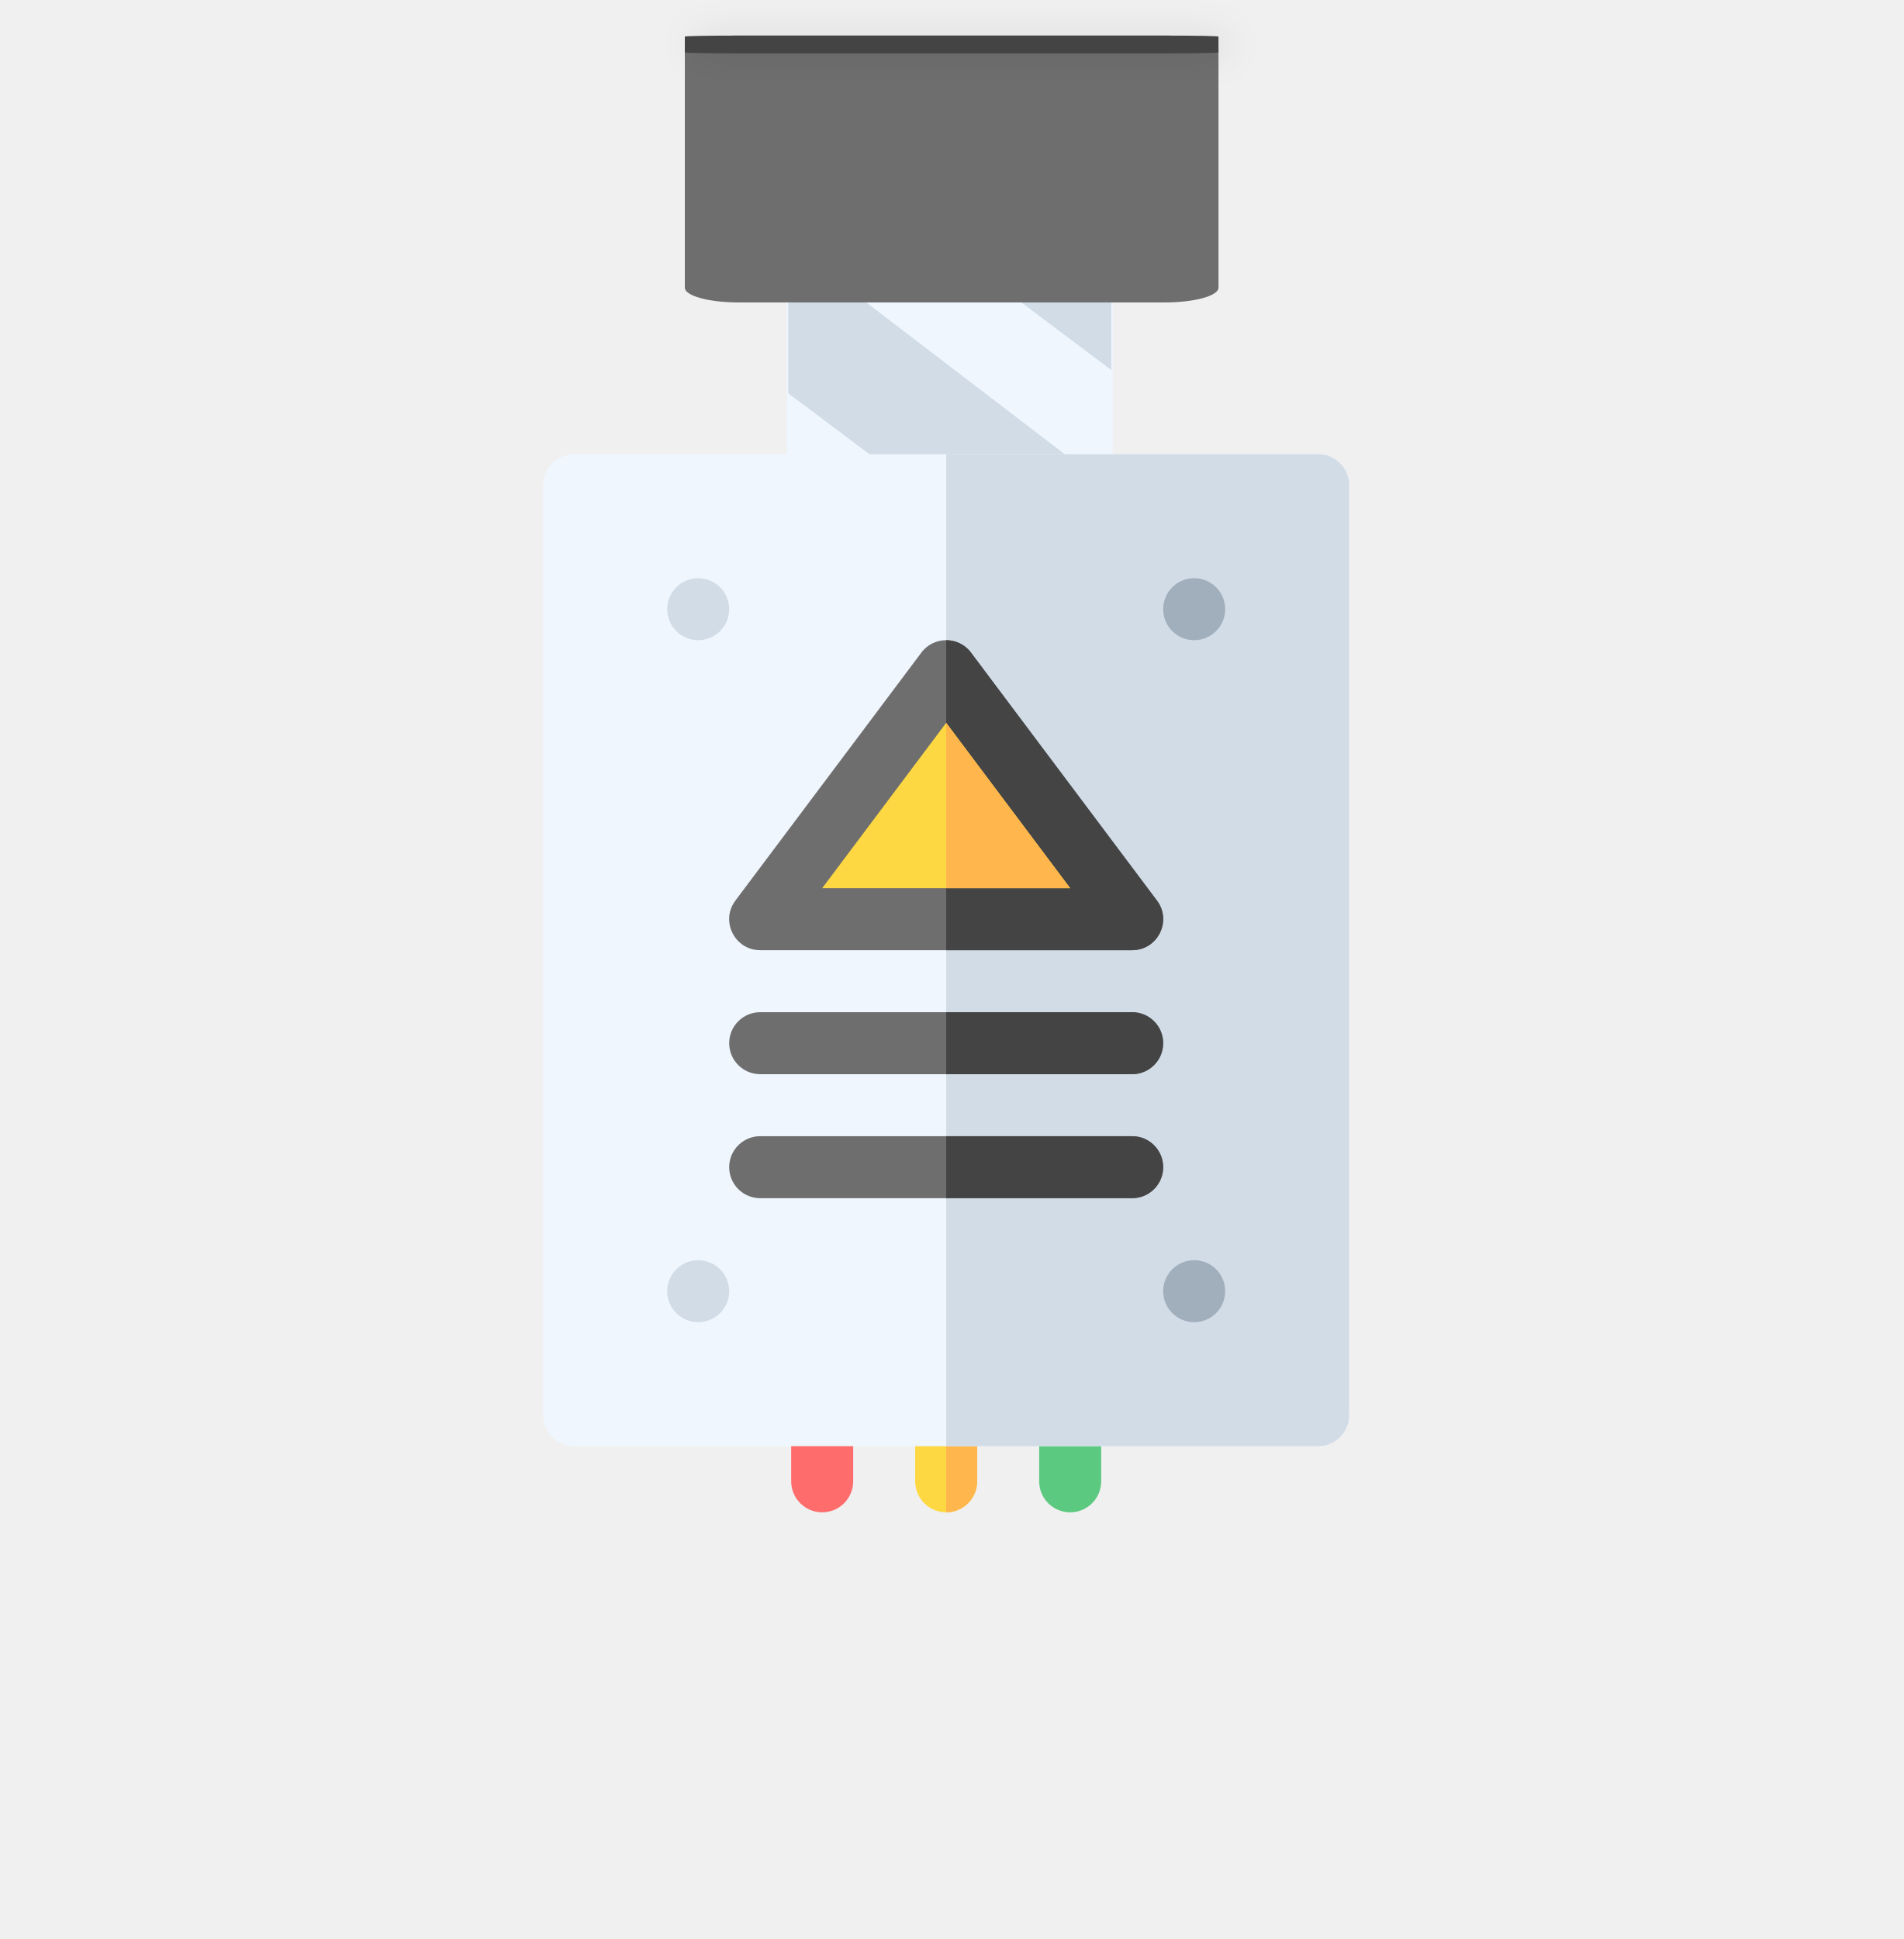
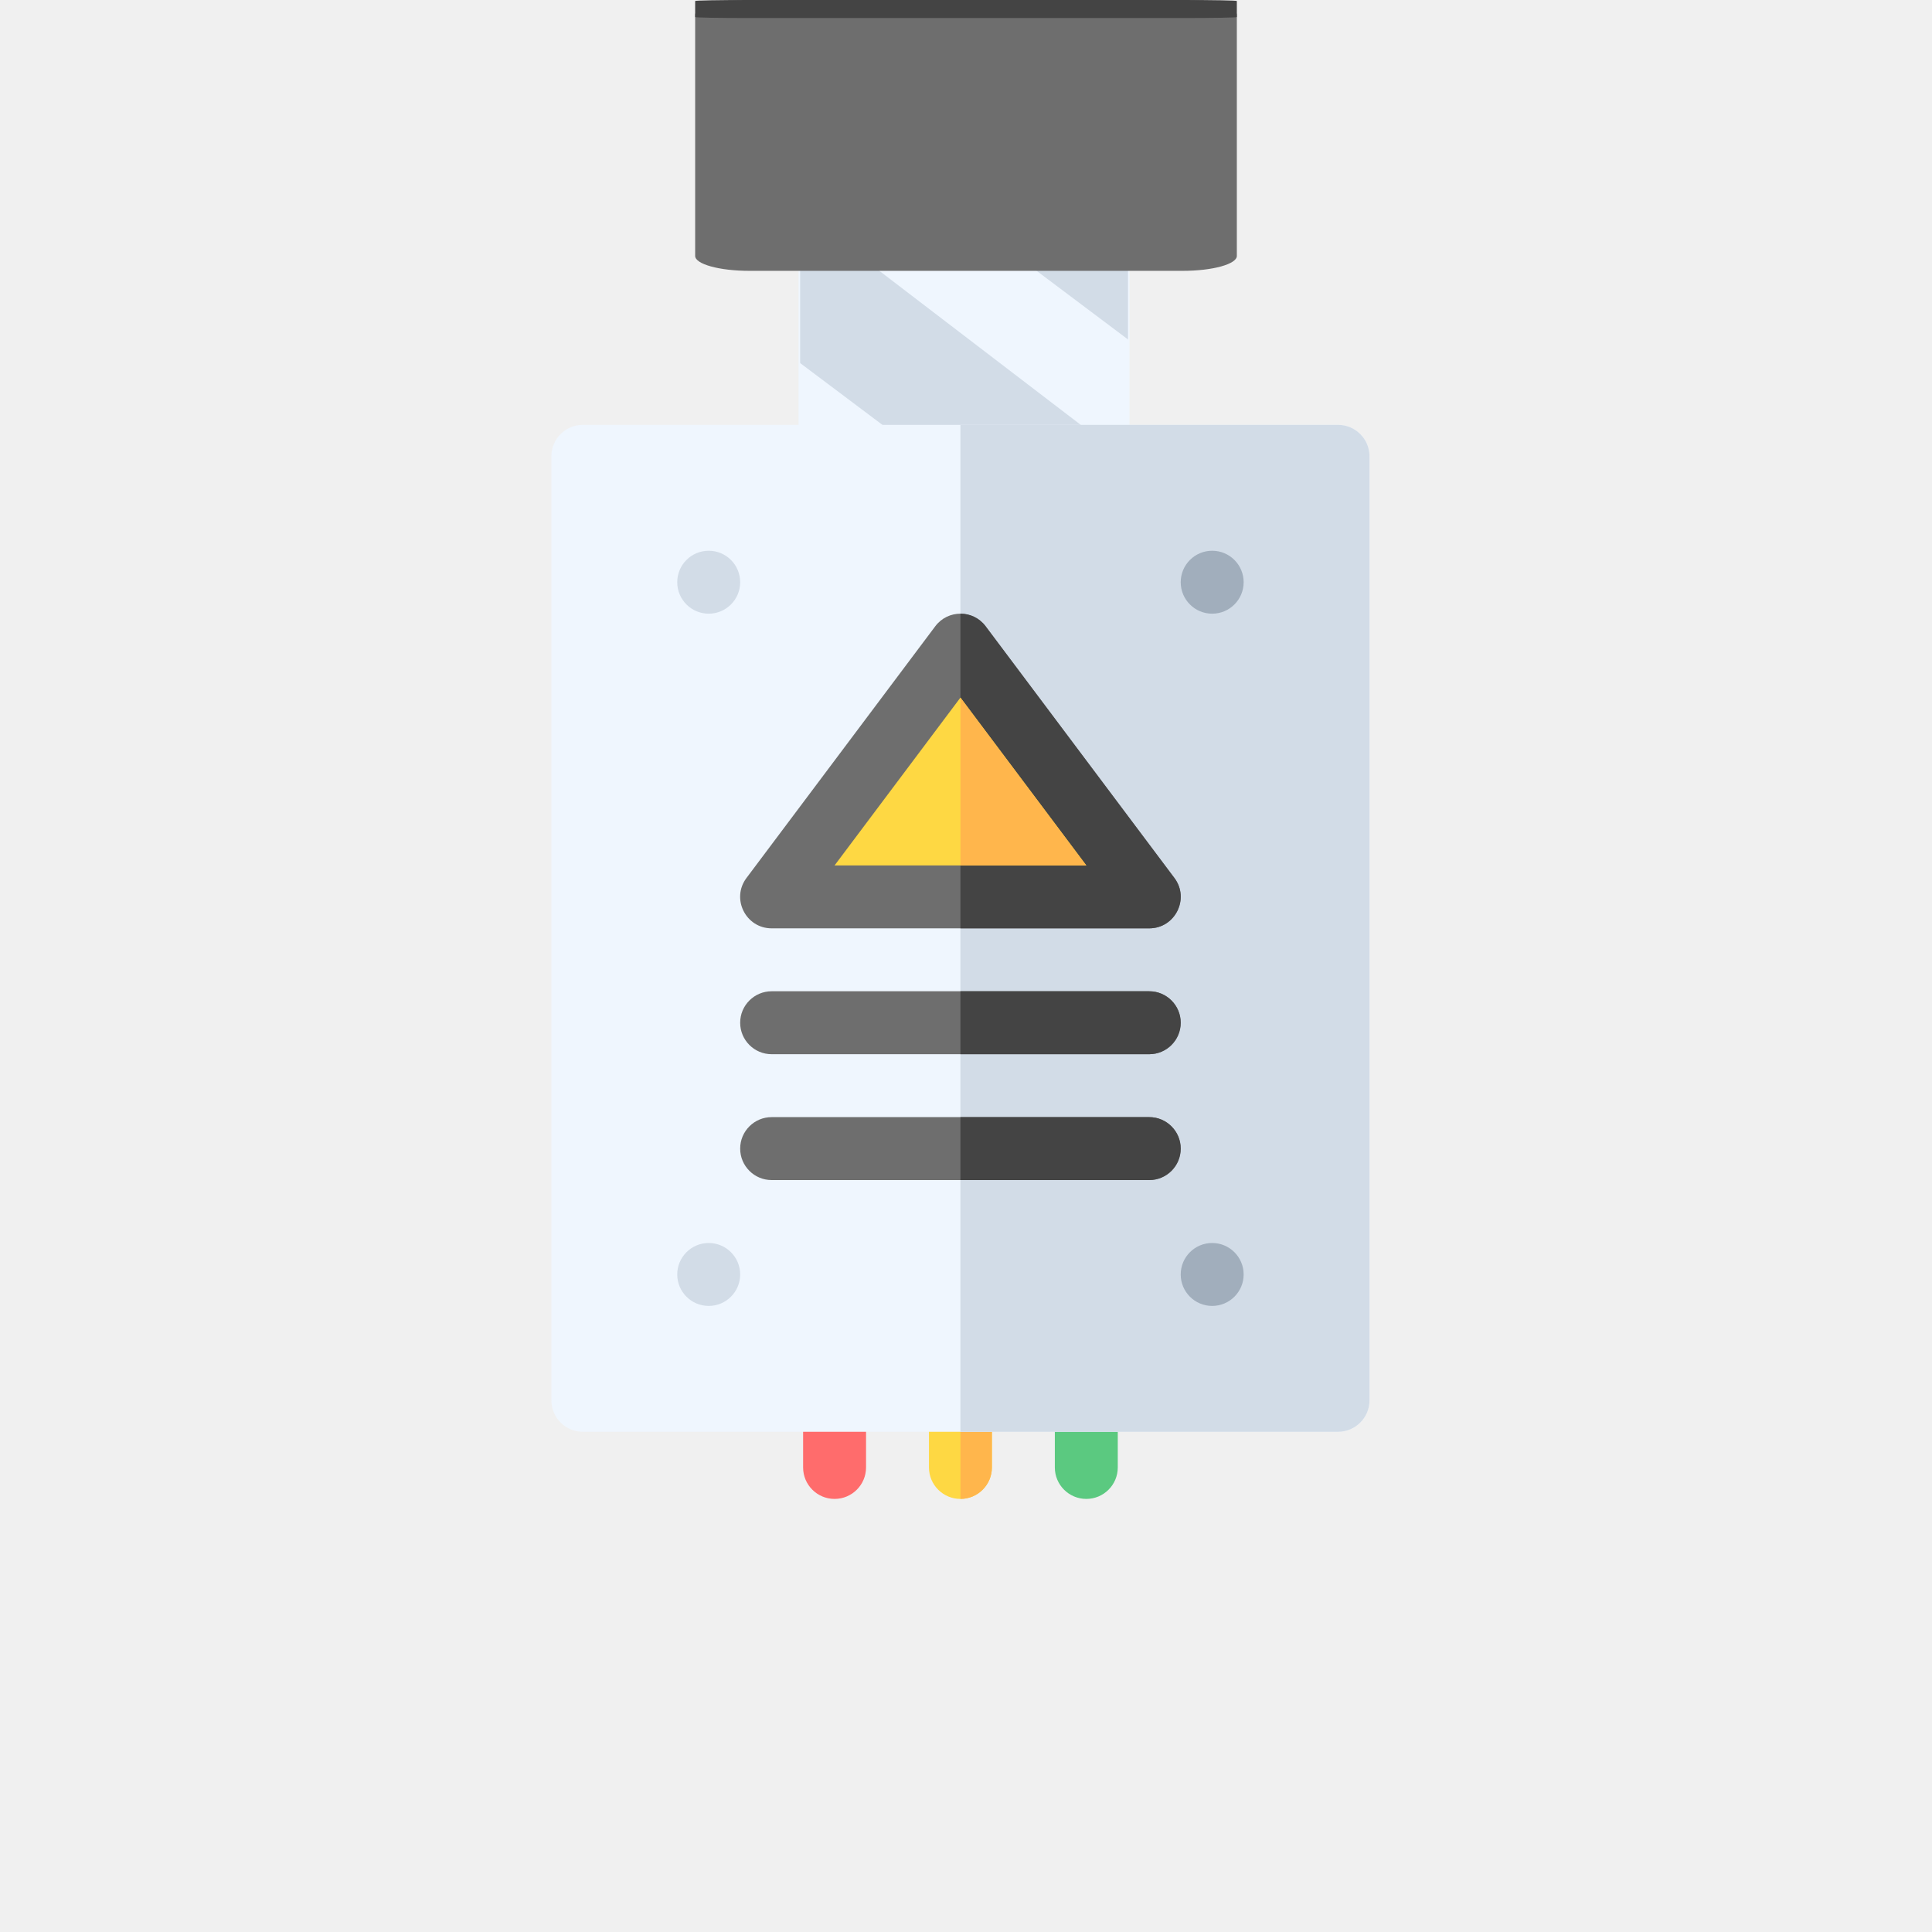
- <svg xmlns="http://www.w3.org/2000/svg" width="214" height="218" viewBox="0 0 214 218" fill="none">
-   <path d="M88.454 64.196L88.454 69.493L88.454 83.323L88.454 104.757L88.454 112.775L88.841 123.456C89.713 126.016 91.945 127.841 94.564 127.841L119.002 127.841C122.374 127.841 125.111 124.812 125.111 121.081L125.111 83.323L125.111 74.459L125.111 64.196L125.111 42.762L125.111 33.668L125.111 23.635L125.111 19.678C125.111 15.947 122.374 12.918 119.002 12.918L94.564 12.918C91.191 12.918 88.454 15.947 88.454 19.678L88.454 64.196Z" fill="#EFF6FE" />
-   <path d="M111.536 92.215L130.29 92.215C131.247 92.215 132.169 92.077 133.018 91.83L132.309 91.186L131.818 91.186L124.813 91.224L124.813 85.419L88.744 57.238L88.744 74.407L111.536 92.215Z" fill="#D2DCE7" />
-   <mask id="mask0" mask-type="alpha" maskUnits="userSpaceOnUse" x="88" y="13" width="37" height="170">
-     <path d="M88.628 88.561L88.628 96.365L88.628 116.741L88.628 148.32L88.628 160.133L89.011 175.869C89.875 179.641 92.086 182.33 94.681 182.33L118.893 182.33C122.234 182.33 124.946 177.868 124.946 172.37L124.946 116.741L124.946 103.681L124.946 88.561L124.946 56.981L124.946 43.583L124.946 28.802L124.946 22.972C124.946 17.474 122.235 13.012 118.893 13.012L94.681 13.012C91.34 13.012 88.628 17.474 88.628 22.972L88.628 88.561Z" fill="#EFF6FE" />
+ <svg xmlns="http://www.w3.org/2000/svg" width="214" height="214" viewBox="0 0 214 214" fill="none">
+   <path d="M88.454 60.196L88.454 65.493L88.454 79.323L88.454 100.757L88.454 108.775L88.841 119.456C89.713 122.016 91.945 123.841 94.564 123.841L119.002 123.841C122.374 123.841 125.111 120.812 125.111 117.081L125.111 79.323L125.111 70.459L125.111 60.196L125.111 38.762L125.111 29.668L125.111 19.635L125.111 15.678C125.111 11.947 122.374 8.918 119.002 8.918L94.564 8.918C91.191 8.918 88.454 11.947 88.454 15.678L88.454 60.196Z" fill="#EFF6FE" />
+   <path d="M111.536 88.215L130.29 88.215C131.247 88.215 132.169 88.077 133.018 87.83L132.309 87.186L131.818 87.186L124.813 87.224L124.813 81.419L88.744 53.238L88.744 70.407L111.536 88.215Z" fill="#D2DCE7" />
+   <mask id="mask0" mask-type="alpha" maskUnits="userSpaceOnUse" x="88" y="9" width="37" height="170">
+     <path d="M88.628 84.561L88.628 92.365L88.628 112.741L88.628 144.32L88.628 156.133L89.011 171.869C89.875 175.641 92.086 178.33 94.681 178.33L118.893 178.33C122.234 178.33 124.946 173.868 124.946 168.37L124.946 112.741L124.946 99.681L124.946 84.561L124.946 52.981L124.946 39.583L124.946 24.802L124.946 18.972C124.946 13.474 122.235 9.012 118.893 9.012L94.681 9.012C91.34 9.012 88.628 13.474 88.628 18.972L88.628 84.561Z" fill="#EFF6FE" />
  </mask>
  <g mask="url(#mask0)">
-     <path d="M125.441 71.865L126.38 63.945C127.344 63.933 130.518 60.233 131.37 59.977L91.76 29.686L86.665 29.747L69.637 29.951L125.441 71.865Z" fill="#D2DCE7" />
-     <path d="M86.665 25.797L91.76 29.686L86.665 29.747L86.665 25.797Z" fill="#D2DCE7" />
-     <path d="M125.441 41.974L126.38 34.054C127.344 34.042 130.518 30.343 131.37 30.086L91.76 -0.205L86.665 -0.144L69.637 0.061L125.441 41.974Z" fill="#D2DCE7" />
-     <path d="M86.665 -4.094L91.76 -0.205L86.665 -0.144L86.665 -4.094Z" fill="#D2DCE7" />
+     <path d="M125.441 67.865L126.38 59.945C127.344 59.933 130.518 56.233 131.37 55.977L91.76 25.686L86.665 25.747L69.637 25.951L125.441 67.865Z" fill="#D2DCE7" />
+     <path d="M86.665 21.797L91.76 25.686L86.665 25.747L86.665 21.797Z" fill="#D2DCE7" />
+     <path d="M125.441 37.974L126.38 30.054C127.344 30.043 130.518 26.343 131.37 26.086L91.76 -4.205L86.665 -4.144L69.637 -3.939L125.441 37.974Z" fill="#D2DCE7" />
+     <path d="M86.665 -8.094L91.76 -4.205L86.665 -4.144L86.665 -8.094Z" fill="#D2DCE7" />
  </g>
-   <path d="M131 4L83 4C79.688 4 77 4.741 77 5.654L77 32.346C77 33.259 79.688 34 83 34L131 34C134.312 34 137 33.259 137 32.346L137 5.654C137 4.741 134.312 4 131 4Z" fill="#6E6E6E" />
-   <g filter="url(#filter0_d)">
-     <path d="M131 4L83 4C79.688 4 77 4.049 77 4.11L77 5.89C77 5.951 79.688 6 83 6L131 6C134.312 6 137 5.951 137 5.89L137 4.11C137 4.049 134.312 4 131 4Z" fill="#444444" />
-   </g>
+   <path d="M131 1.9746e-05L83 2.194e-06C79.688 9.82913e-07 77 0.741 77 1.654L77 28.346C77 29.259 79.688 30 83 30L131 30C134.312 30 137 29.259 137 28.346L137 1.654C137 0.741 134.312 2.09571e-05 131 1.9746e-05Z" fill="#6E6E6E" />
+   <path d="M131 1.97459e-05L83 2.19398e-06C79.688 9.82905e-07 77 0.049 77 0.11L77 1.89C77 1.951 79.688 2 83 2L131 2C134.312 2 137 1.951 137 1.89L137 0.11C137 0.049 134.312 2.09569e-05 131 1.97459e-05Z" fill="#444444" />
  <g clip-path="url(#clip0)">
-     <path d="M92.442 170.029C90.518 170.029 88.957 168.469 88.957 166.544V159.108C88.957 157.184 90.518 155.623 92.442 155.623C94.367 155.623 95.928 157.184 95.928 159.108V166.544C95.928 168.469 94.367 170.029 92.442 170.029Z" fill="#FF6C6C" />
-     <path d="M120.326 170.029C118.401 170.029 116.84 168.469 116.84 166.544V159.108C116.84 157.184 118.401 155.623 120.326 155.623C122.251 155.623 123.811 157.184 123.811 159.108V166.544C123.811 168.469 122.251 170.029 120.326 170.029Z" fill="#5BC980" />
-     <path d="M109.869 159.108V166.544C109.869 168.468 108.308 170.029 106.384 170.029C104.46 170.029 102.898 168.468 102.898 166.544V159.108C102.898 157.185 104.46 155.623 106.384 155.623C108.308 155.623 109.869 157.185 109.869 159.108Z" fill="#FED843" />
-     <path d="M109.869 159.108V166.544C109.869 168.468 108.308 170.029 106.384 170.029V155.623C108.308 155.623 109.869 157.185 109.869 159.108Z" fill="#FFB64C" />
-     <path d="M151.695 93.484V54.548C151.695 52.624 150.133 51.062 148.209 51.062H64.559C62.635 51.062 61.074 52.624 61.074 54.548V159.108C61.074 161.032 62.635 162.593 64.559 162.593H148.209C150.133 162.593 151.695 161.032 151.695 159.108V113.201C151.695 108.875 151.695 107.815 151.695 103.27C151.695 98.725 151.695 97.448 151.695 93.484Z" fill="#EFF6FE" />
-     <path d="M151.694 113.201V159.108C151.694 161.032 150.133 162.593 148.209 162.593H106.384V51.062H148.209C150.133 51.062 151.694 52.624 151.694 54.548V93.484V113.201Z" fill="#D2DCE7" />
-     <path d="M130.085 101.252L109.173 73.369C108.476 72.439 107.43 71.975 106.384 71.975C105.339 71.975 104.293 72.439 103.596 73.369L82.683 101.252C80.962 103.548 82.607 106.829 85.472 106.829H127.297C130.167 106.829 131.805 103.543 130.085 101.252Z" fill="#6E6E6E" />
-     <path d="M127.296 106.829H106.384V71.975C107.429 71.975 108.475 72.439 109.172 73.369L130.085 101.252C131.804 103.543 130.166 106.829 127.296 106.829Z" fill="#444444" />
-     <path d="M120.326 99.858H92.442L106.384 81.269L120.326 99.858Z" fill="#FED843" />
-     <path d="M120.325 99.858H106.384V81.269L120.325 99.858Z" fill="#FFB64C" />
-     <path d="M130.782 131.226C130.782 133.15 129.221 134.711 127.297 134.711H85.472C83.548 134.711 81.986 133.15 81.986 131.226C81.986 129.302 83.548 127.74 85.472 127.74H127.297C129.221 127.74 130.782 129.302 130.782 131.226Z" fill="#6E6E6E" />
-     <path d="M130.782 117.284C130.782 119.208 129.221 120.77 127.297 120.77H85.472C83.548 120.77 81.986 119.208 81.986 117.284C81.986 115.36 83.548 113.799 85.472 113.799H127.297C129.221 113.799 130.782 115.36 130.782 117.284Z" fill="#6E6E6E" />
-     <path d="M130.782 131.226C130.782 133.15 129.22 134.711 127.296 134.711H106.384V127.74H127.296C129.22 127.74 130.782 129.302 130.782 131.226Z" fill="#444444" />
-     <path d="M130.782 117.284C130.782 119.208 129.22 120.77 127.296 120.77H106.384V113.799H127.296C129.22 113.799 130.782 115.36 130.782 117.284Z" fill="#444444" />
-     <path d="M78.501 71.975C80.425 71.975 81.986 70.414 81.986 68.489C81.986 66.564 80.425 65.004 78.501 65.004C76.576 65.004 75.015 66.564 75.015 68.489C75.015 70.414 76.576 71.975 78.501 71.975Z" fill="#D2DCE7" />
-     <path d="M78.501 148.652C80.425 148.652 81.986 147.092 81.986 145.167C81.986 143.242 80.425 141.682 78.501 141.682C76.576 141.682 75.015 143.242 75.015 145.167C75.015 147.092 76.576 148.652 78.501 148.652Z" fill="#D2DCE7" />
-     <path d="M134.268 71.975C136.193 71.975 137.754 70.414 137.754 68.489C137.754 66.564 136.193 65.004 134.268 65.004C132.343 65.004 130.783 66.564 130.783 68.489C130.783 70.414 132.343 71.975 134.268 71.975Z" fill="#A1AEBC" />
-     <path d="M134.268 148.652C136.193 148.652 137.754 147.092 137.754 145.167C137.754 143.242 136.193 141.682 134.268 141.682C132.343 141.682 130.783 143.242 130.783 145.167C130.783 147.092 132.343 148.652 134.268 148.652Z" fill="#A1AEBC" />
+     <path d="M92.442 166.029C90.518 166.029 88.957 164.469 88.957 162.544V155.108C88.957 153.184 90.518 151.623 92.442 151.623C94.367 151.623 95.928 153.184 95.928 155.108V162.544C95.928 164.469 94.367 166.029 92.442 166.029Z" fill="#FF6C6C" />
+     <path d="M120.326 166.029C118.401 166.029 116.84 164.469 116.84 162.544V155.108C116.84 153.184 118.401 151.623 120.326 151.623C122.251 151.623 123.811 153.184 123.811 155.108V162.544C123.811 164.469 122.251 166.029 120.326 166.029Z" fill="#5BC980" />
+     <path d="M109.869 155.108V162.544C109.869 164.468 108.308 166.029 106.384 166.029C104.46 166.029 102.898 164.468 102.898 162.544V155.108C102.898 153.185 104.46 151.623 106.384 151.623C108.308 151.623 109.869 153.185 109.869 155.108Z" fill="#FED843" />
+     <path d="M109.869 155.108V162.544C109.869 164.468 108.308 166.029 106.384 166.029V151.623C108.308 151.623 109.869 153.185 109.869 155.108Z" fill="#FFB64C" />
+     <path d="M151.695 89.484V50.548C151.695 48.624 150.133 47.062 148.209 47.062H64.559C62.635 47.062 61.074 48.624 61.074 50.548V155.108C61.074 157.032 62.635 158.593 64.559 158.593H148.209C150.133 158.593 151.695 157.032 151.695 155.108V109.201C151.695 104.875 151.695 103.815 151.695 99.27C151.695 94.725 151.695 93.448 151.695 89.484Z" fill="#EFF6FE" />
+     <path d="M151.694 109.201V155.108C151.694 157.032 150.133 158.593 148.209 158.593H106.384V47.062H148.209C150.133 47.062 151.694 48.624 151.694 50.548V89.484V109.201Z" fill="#D2DCE7" />
+     <path d="M130.085 97.252L109.173 69.369C108.476 68.439 107.43 67.975 106.384 67.975C105.339 67.975 104.293 68.439 103.596 69.369L82.683 97.252C80.962 99.548 82.607 102.829 85.472 102.829H127.297C130.167 102.829 131.805 99.543 130.085 97.252Z" fill="#6E6E6E" />
+     <path d="M127.296 102.829H106.384V67.975C107.429 67.975 108.475 68.439 109.172 69.369L130.085 97.252C131.804 99.543 130.166 102.829 127.296 102.829Z" fill="#444444" />
+     <path d="M120.326 95.858H92.442L106.384 77.269L120.326 95.858Z" fill="#FED843" />
+     <path d="M120.325 95.858H106.384V77.269L120.325 95.858Z" fill="#FFB64C" />
+     <path d="M130.782 127.226C130.782 129.15 129.221 130.711 127.297 130.711H85.472C83.548 130.711 81.986 129.15 81.986 127.226C81.986 125.302 83.548 123.74 85.472 123.74H127.297C129.221 123.74 130.782 125.302 130.782 127.226Z" fill="#6E6E6E" />
+     <path d="M130.782 113.284C130.782 115.208 129.221 116.77 127.297 116.77H85.472C83.548 116.77 81.986 115.208 81.986 113.284C81.986 111.36 83.548 109.799 85.472 109.799H127.297C129.221 109.799 130.782 111.36 130.782 113.284Z" fill="#6E6E6E" />
+     <path d="M130.782 127.226C130.782 129.15 129.22 130.711 127.296 130.711H106.384V123.74H127.296C129.22 123.74 130.782 125.302 130.782 127.226Z" fill="#444444" />
+     <path d="M130.782 113.284C130.782 115.208 129.22 116.77 127.296 116.77H106.384V109.799H127.296C129.22 109.799 130.782 111.36 130.782 113.284Z" fill="#444444" />
+     <path d="M78.501 67.975C80.425 67.975 81.986 66.414 81.986 64.489C81.986 62.564 80.425 61.004 78.501 61.004C76.576 61.004 75.015 62.564 75.015 64.489C75.015 66.414 76.576 67.975 78.501 67.975Z" fill="#D2DCE7" />
+     <path d="M78.501 144.652C80.425 144.652 81.986 143.092 81.986 141.167C81.986 139.242 80.425 137.682 78.501 137.682C76.576 137.682 75.015 139.242 75.015 141.167C75.015 143.092 76.576 144.652 78.501 144.652Z" fill="#D2DCE7" />
+     <path d="M134.268 67.975C136.193 67.975 137.754 66.414 137.754 64.489C137.754 62.564 136.193 61.004 134.268 61.004C132.343 61.004 130.783 62.564 130.783 64.489C130.783 66.414 132.343 67.975 134.268 67.975Z" fill="#A1AEBC" />
+     <path d="M134.268 144.652C136.193 144.652 137.754 143.092 137.754 141.167C137.754 139.242 136.193 137.682 134.268 137.682C132.343 137.682 130.783 139.242 130.783 141.167C130.783 143.092 132.343 144.652 134.268 144.652Z" fill="#A1AEBC" />
  </g>
  <defs>
-     <filter id="filter0_d" x="74" y="0" width="68" height="10" filterUnits="userSpaceOnUse" color-interpolation-filters="sRGB">
-       <feFlood flood-opacity="0" result="BackgroundImageFix" />
-       <feColorMatrix in="SourceAlpha" type="matrix" values="0 0 0 0 0 0 0 0 0 0 0 0 0 0 0 0 0 0 127 0" />
-       <feOffset dx="1" />
-       <feGaussianBlur stdDeviation="2" />
-       <feColorMatrix type="matrix" values="0 0 0 0 0 0 0 0 0 0 0 0 0 0 0 0 0 0 0.1 0" />
-       <feBlend mode="normal" in2="BackgroundImageFix" result="effect1_dropShadow" />
-       <feBlend mode="normal" in="SourceGraphic" in2="effect1_dropShadow" result="shape" />
-     </filter>
    <clipPath id="clip0">
-       <rect width="118.969" height="118.966" fill="white" transform="translate(48 51.0625)" />
+       <rect width="118.969" height="118.966" fill="white" transform="translate(48 47.0625)" />
    </clipPath>
  </defs>
</svg>
